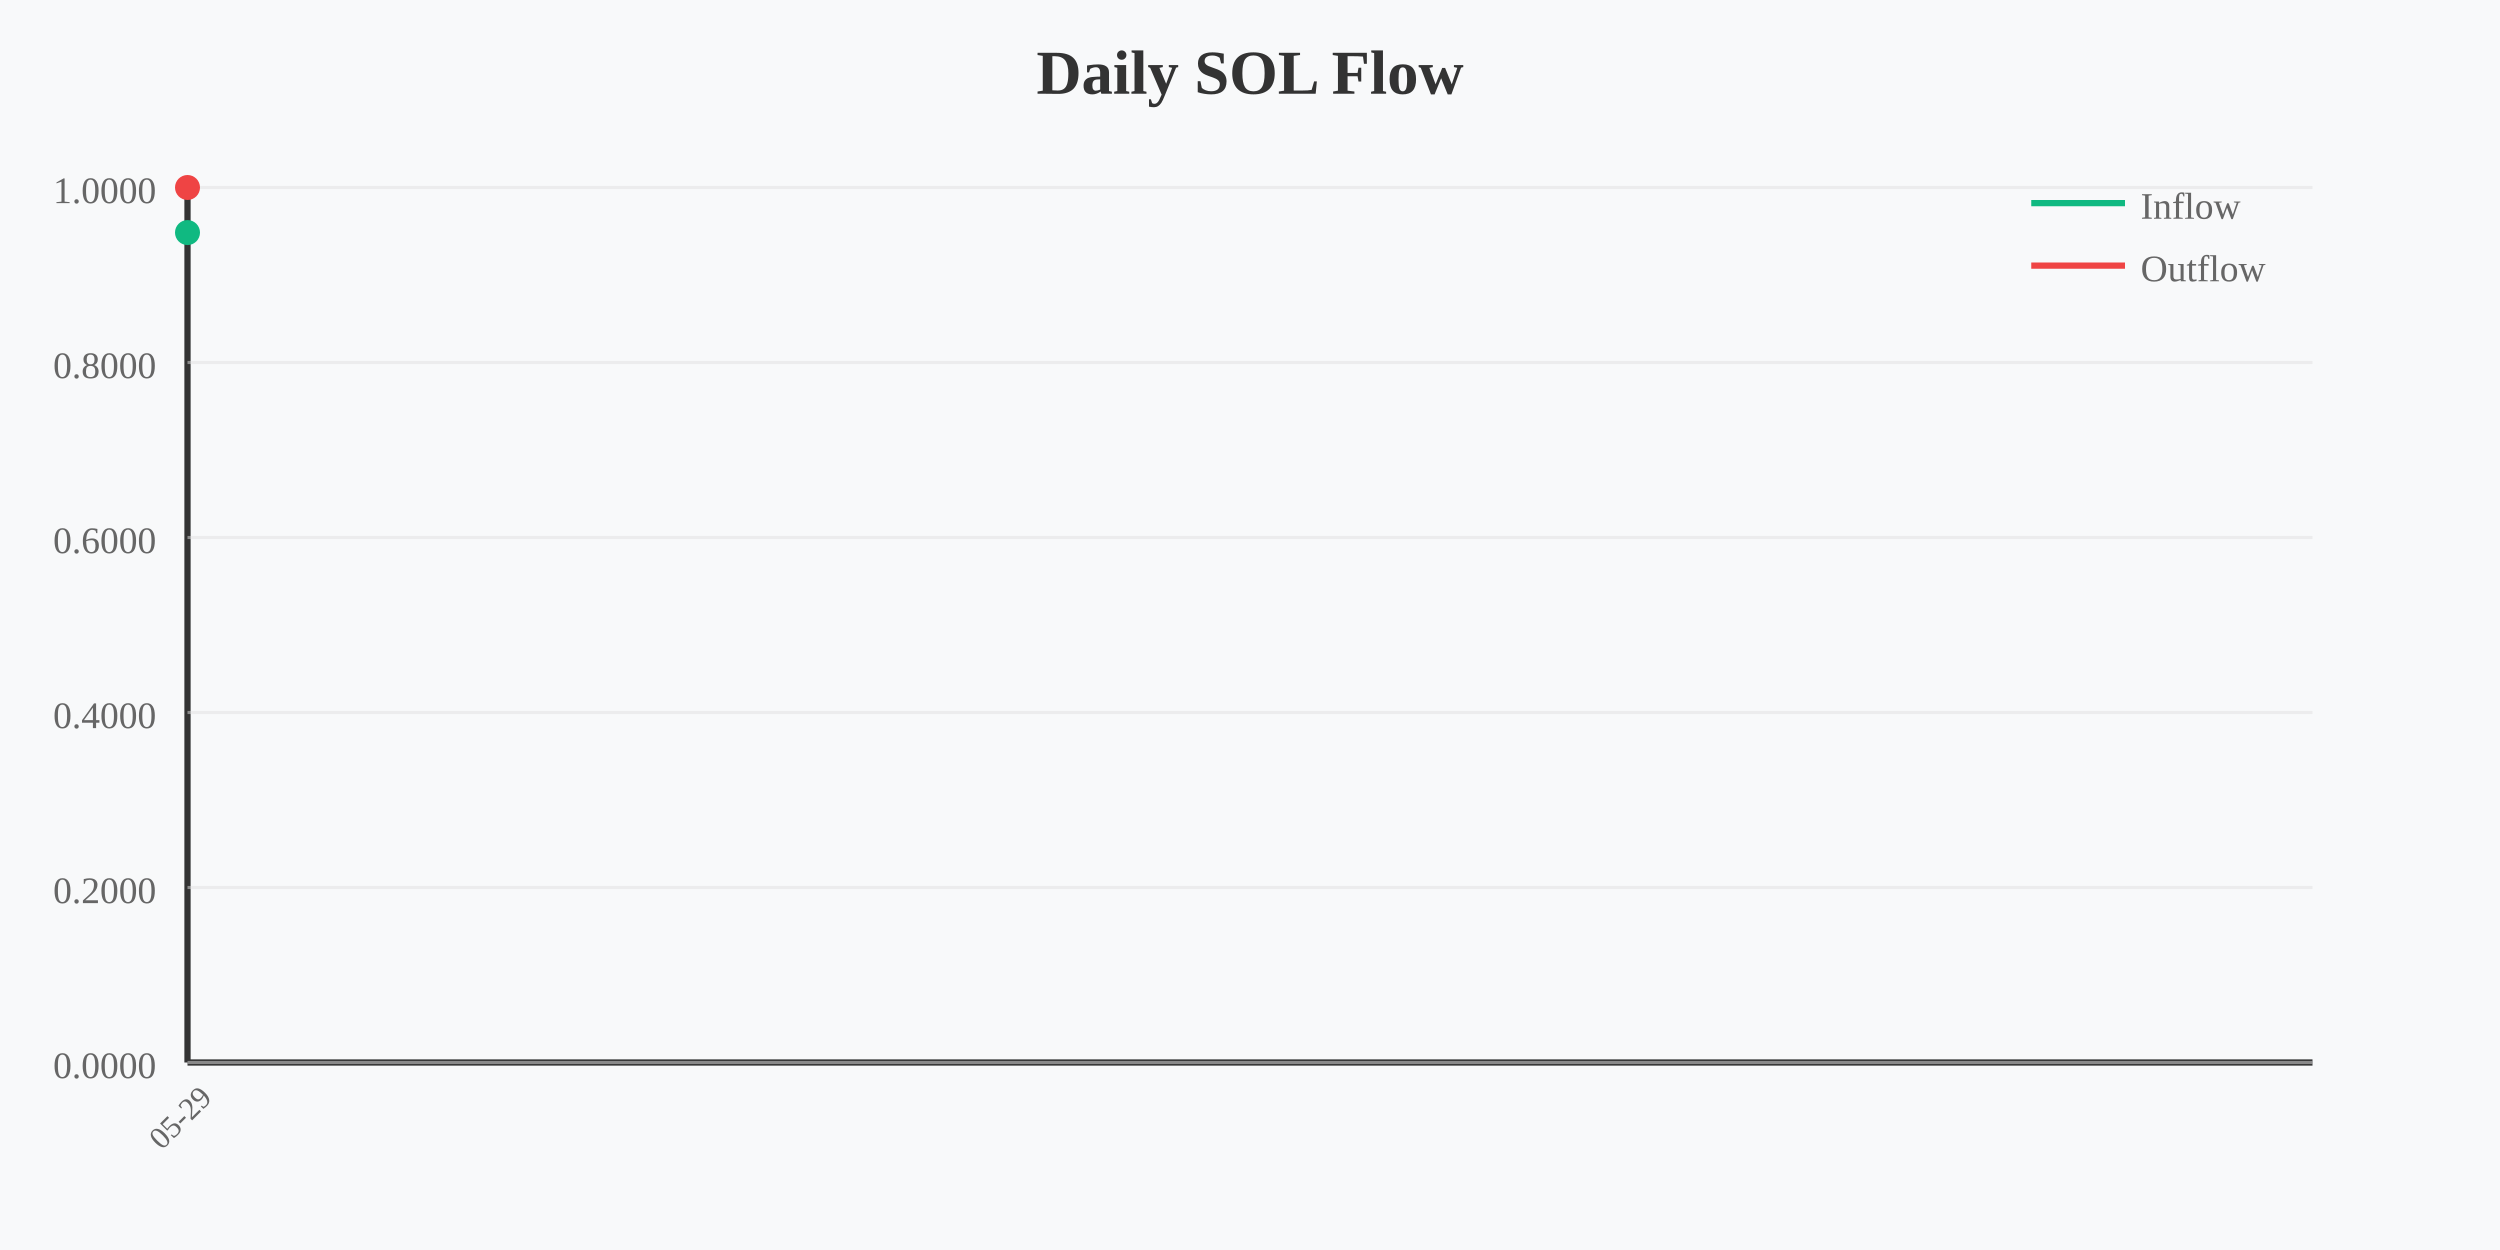
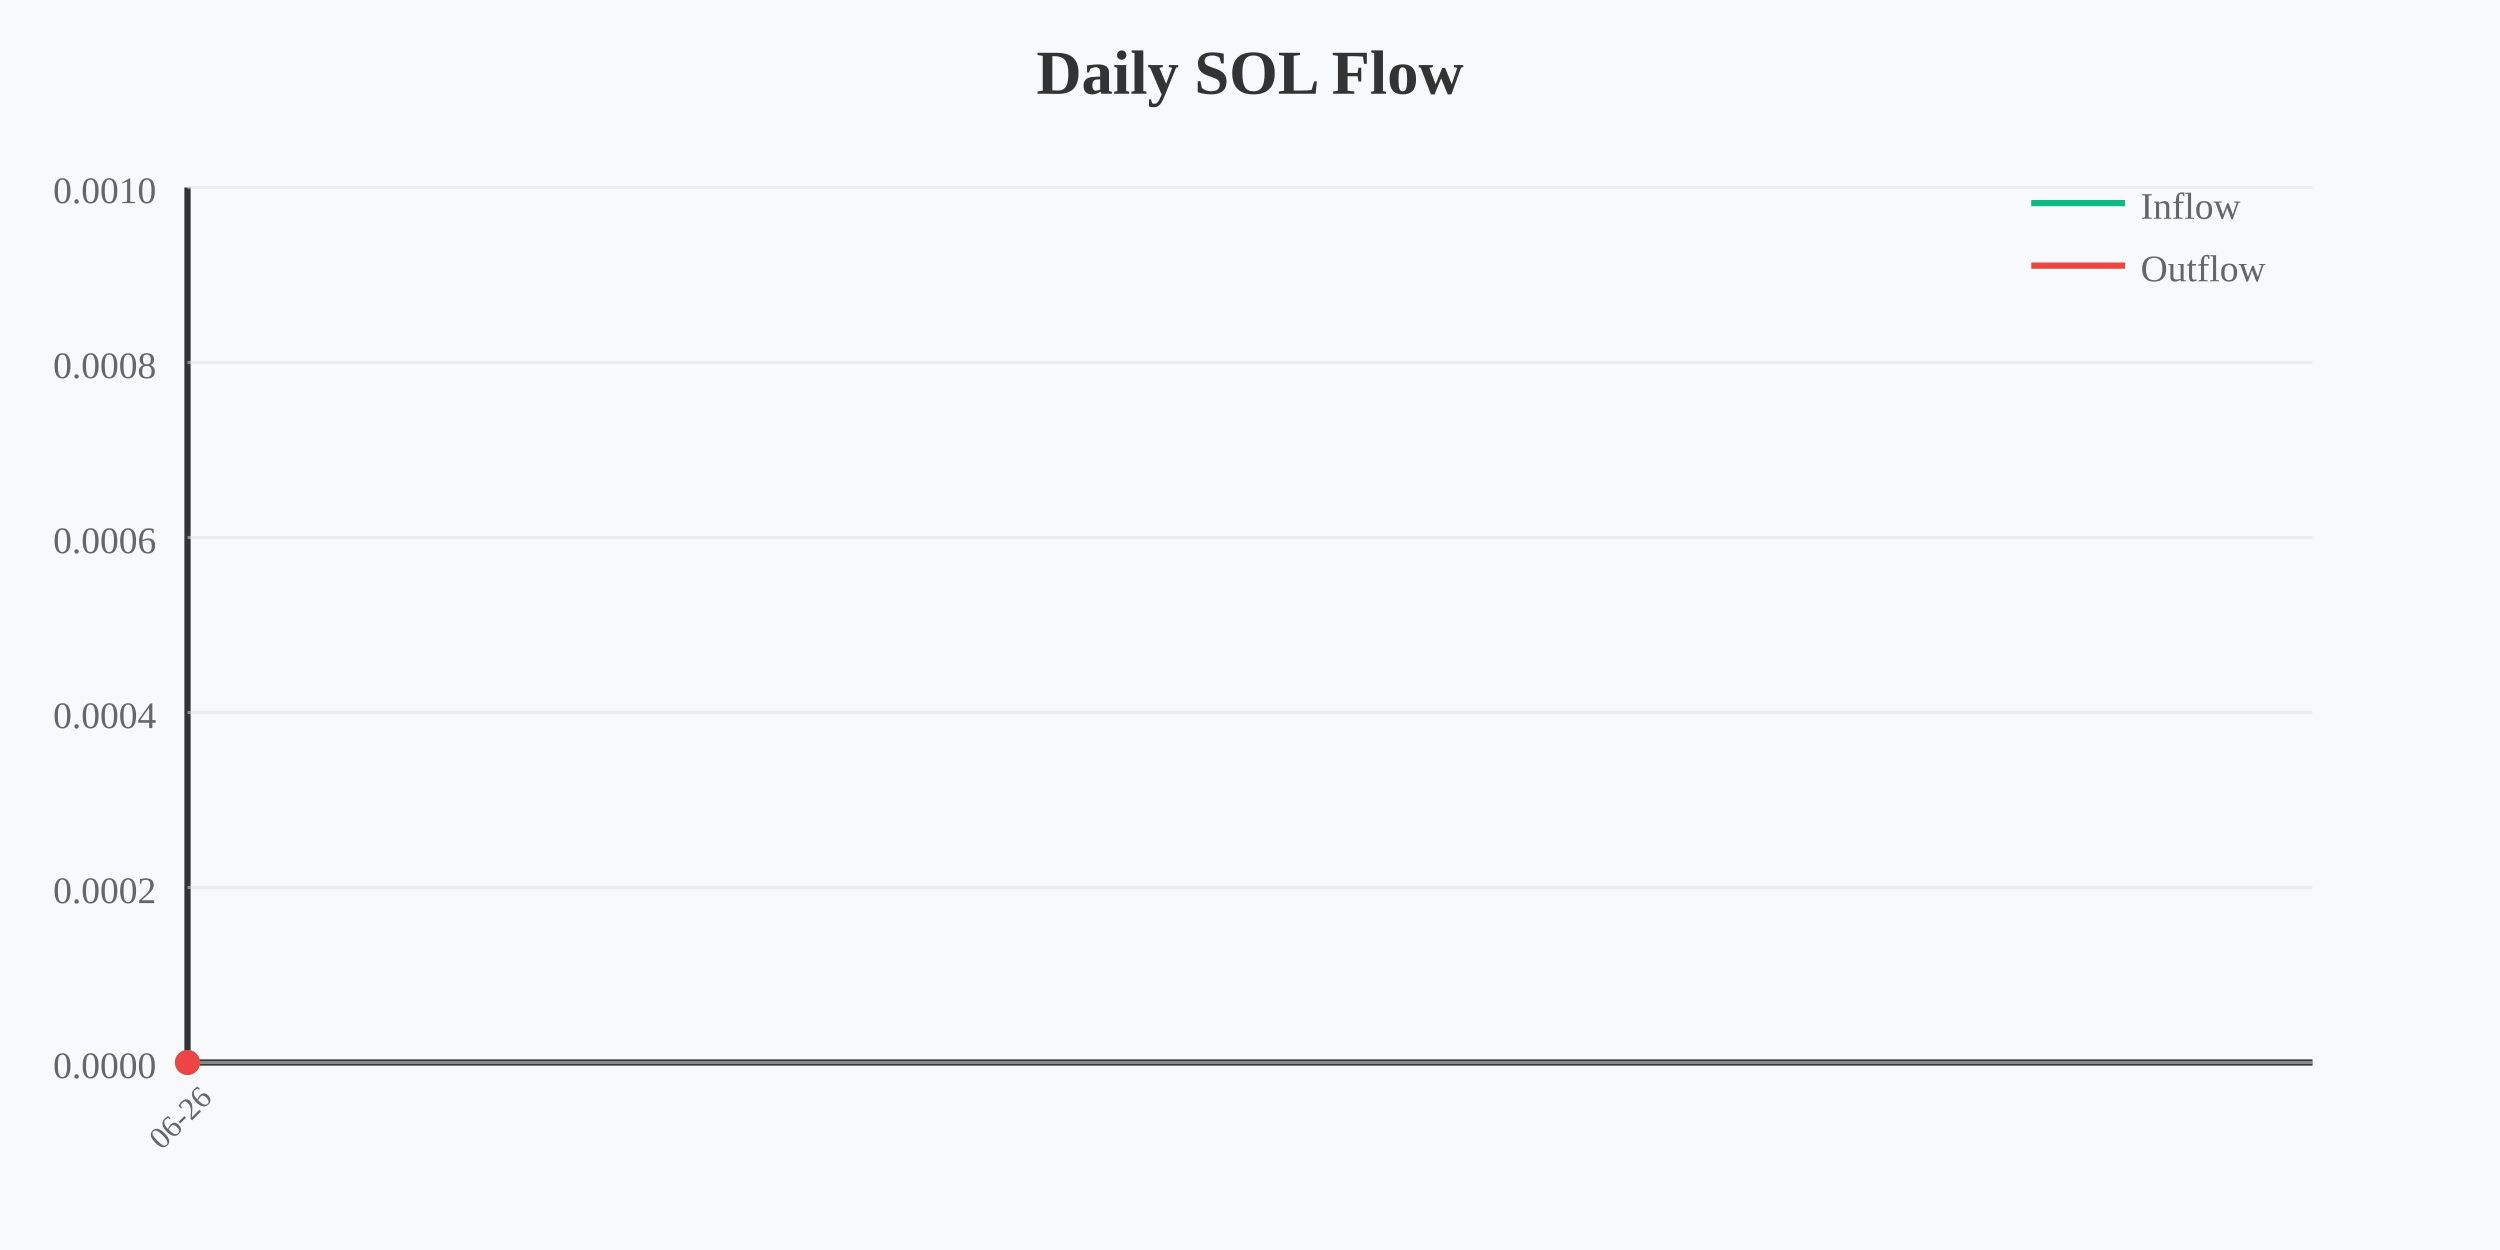
<svg xmlns="http://www.w3.org/2000/svg" width="800" height="400" viewBox="0 0 800 400">
  <rect width="800" height="400" fill="#f8f9fa" />
  <text x="400" y="30" text-anchor="middle" font-size="20" font-weight="bold" fill="#333">Daily SOL Flow</text>
  <line x1="60" y1="60" x2="60" y2="340" stroke="#333" stroke-width="2" />
  <line x1="60" y1="340" x2="740" y2="340" stroke="#333" stroke-width="2" />
-   <text x="50" y="65" text-anchor="end" font-size="12" fill="#666">1.0000</text>
+   <text x="50" y="65" text-anchor="end" font-size="12" fill="#666">0.0010</text>
  <line x1="60" y1="60" x2="740" y2="60" stroke="#e0e0e0" stroke-width="1" opacity="0.5" />
-   <text x="50" y="121" text-anchor="end" font-size="12" fill="#666">0.8000</text>
+   <text x="50" y="121" text-anchor="end" font-size="12" fill="#666">0.0008</text>
  <line x1="60" y1="116" x2="740" y2="116" stroke="#e0e0e0" stroke-width="1" opacity="0.5" />
-   <text x="50" y="177" text-anchor="end" font-size="12" fill="#666">0.6000</text>
+   <text x="50" y="177" text-anchor="end" font-size="12" fill="#666">0.0006</text>
  <line x1="60" y1="172" x2="740" y2="172" stroke="#e0e0e0" stroke-width="1" opacity="0.5" />
-   <text x="50" y="233" text-anchor="end" font-size="12" fill="#666">0.4000</text>
+   <text x="50" y="233" text-anchor="end" font-size="12" fill="#666">0.0004</text>
  <line x1="60" y1="228" x2="740" y2="228" stroke="#e0e0e0" stroke-width="1" opacity="0.5" />
-   <text x="50" y="289" text-anchor="end" font-size="12" fill="#666">0.2000</text>
+   <text x="50" y="289" text-anchor="end" font-size="12" fill="#666">0.0002</text>
  <line x1="60" y1="284" x2="740" y2="284" stroke="#e0e0e0" stroke-width="1" opacity="0.5" />
  <text x="50" y="345" text-anchor="end" font-size="12" fill="#666">0.0000</text>
  <line x1="60" y1="340" x2="740" y2="340" stroke="#e0e0e0" stroke-width="1" opacity="0.5" />
-   <polyline points="60,74.423" fill="none" stroke="#10b981" stroke-width="2" />
-   <polyline points="60,60" fill="none" stroke="#ef4444" stroke-width="2" />
-   <circle cx="60" cy="74.423" r="4" fill="#10b981" />
-   <circle cx="60" cy="60" r="4" fill="#ef4444" />
-   <text x="60" y="360" text-anchor="middle" font-size="10" fill="#666" transform="rotate(-45 60 360)">05-29</text>
+   <polyline points="60,340" fill="none" stroke="#10b981" stroke-width="2" />
+   <polyline points="60,340" fill="none" stroke="#ef4444" stroke-width="2" />
+   <circle cx="60" cy="340" r="4" fill="#10b981" />
+   <circle cx="60" cy="340" r="4" fill="#ef4444" />
+   <text x="60" y="360" text-anchor="middle" font-size="10" fill="#666" transform="rotate(-45 60 360)">06-26</text>
  <line x1="650" y1="65" x2="680" y2="65" stroke="#10b981" stroke-width="2" />
  <text x="685" y="70" font-size="12" fill="#666">Inflow</text>
  <line x1="650" y1="85" x2="680" y2="85" stroke="#ef4444" stroke-width="2" />
  <text x="685" y="90" font-size="12" fill="#666">Outflow</text>
</svg>
